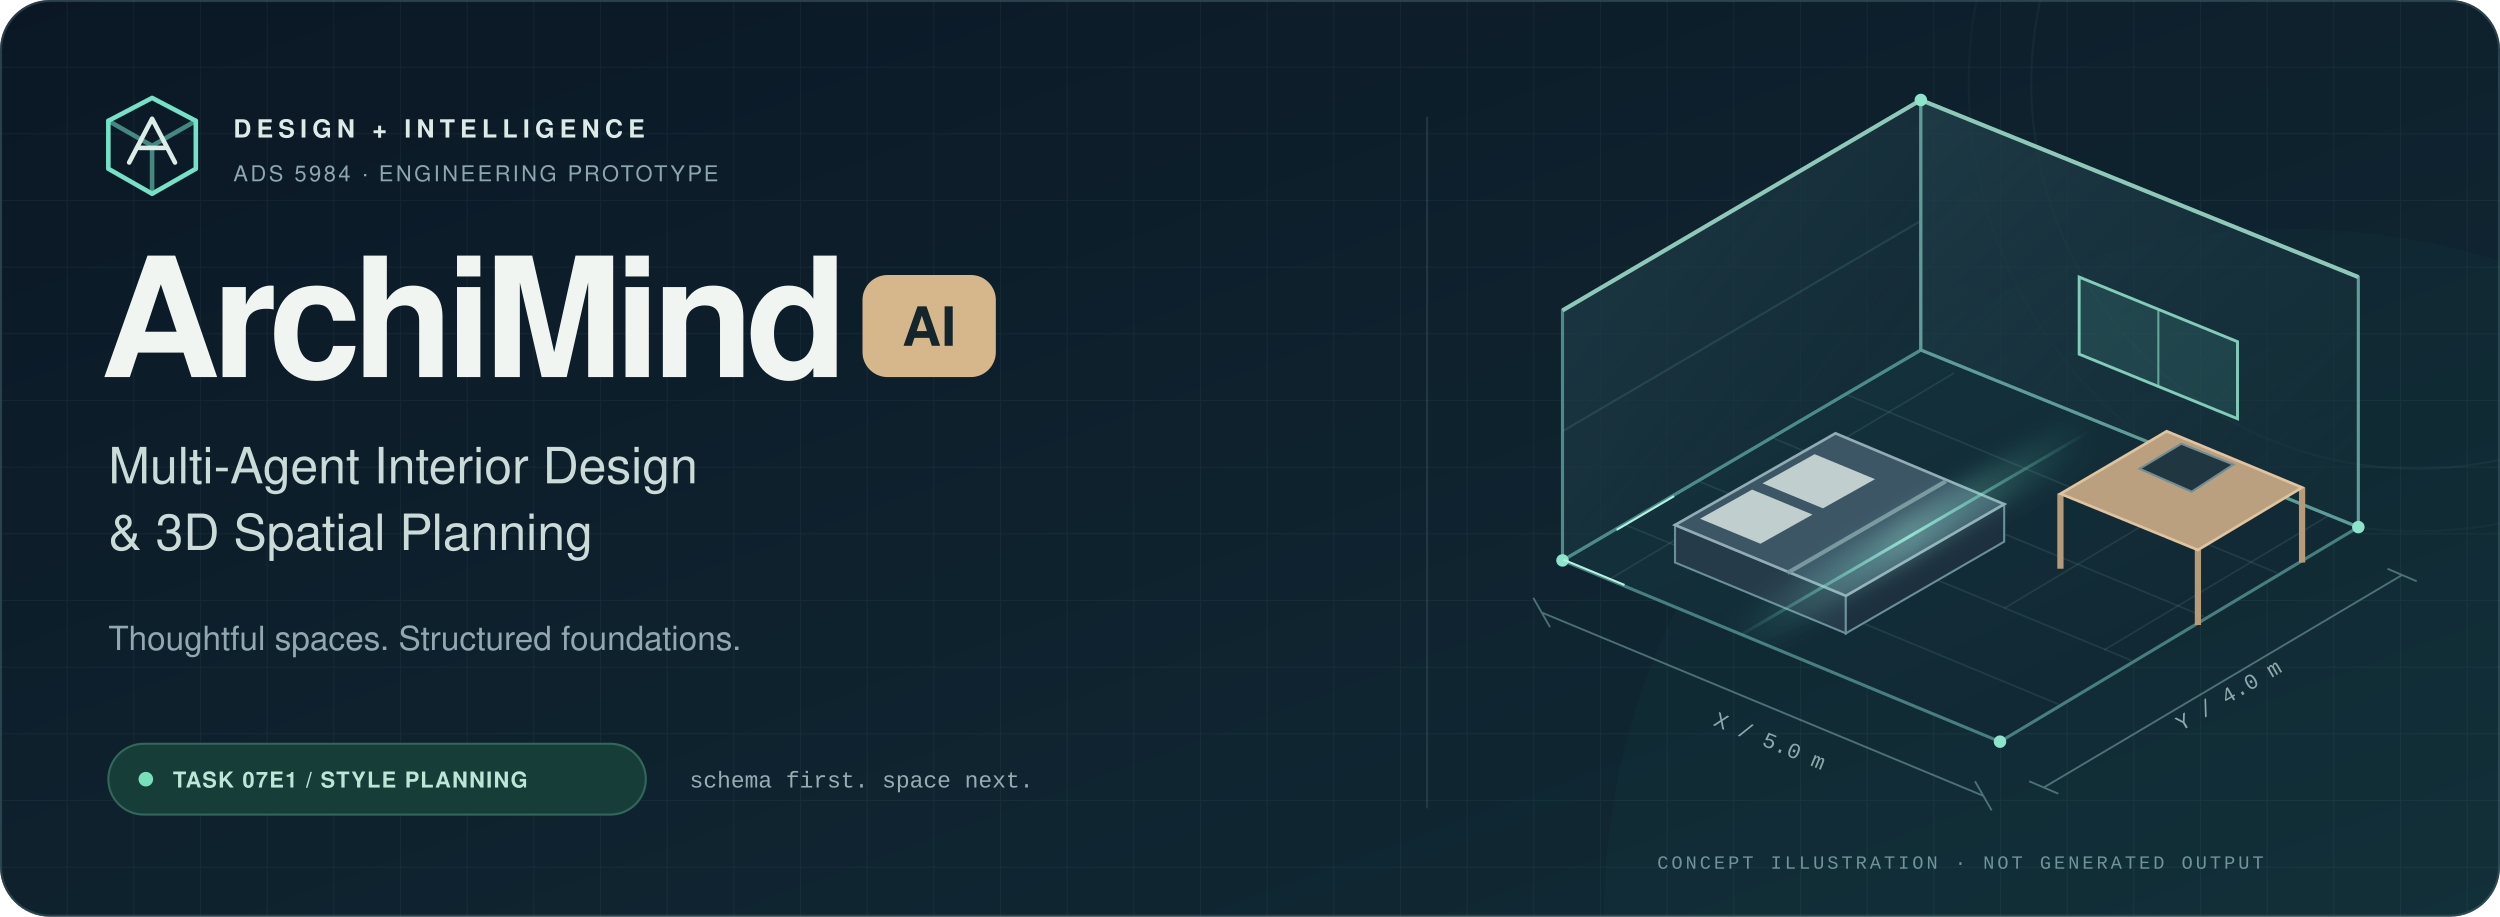
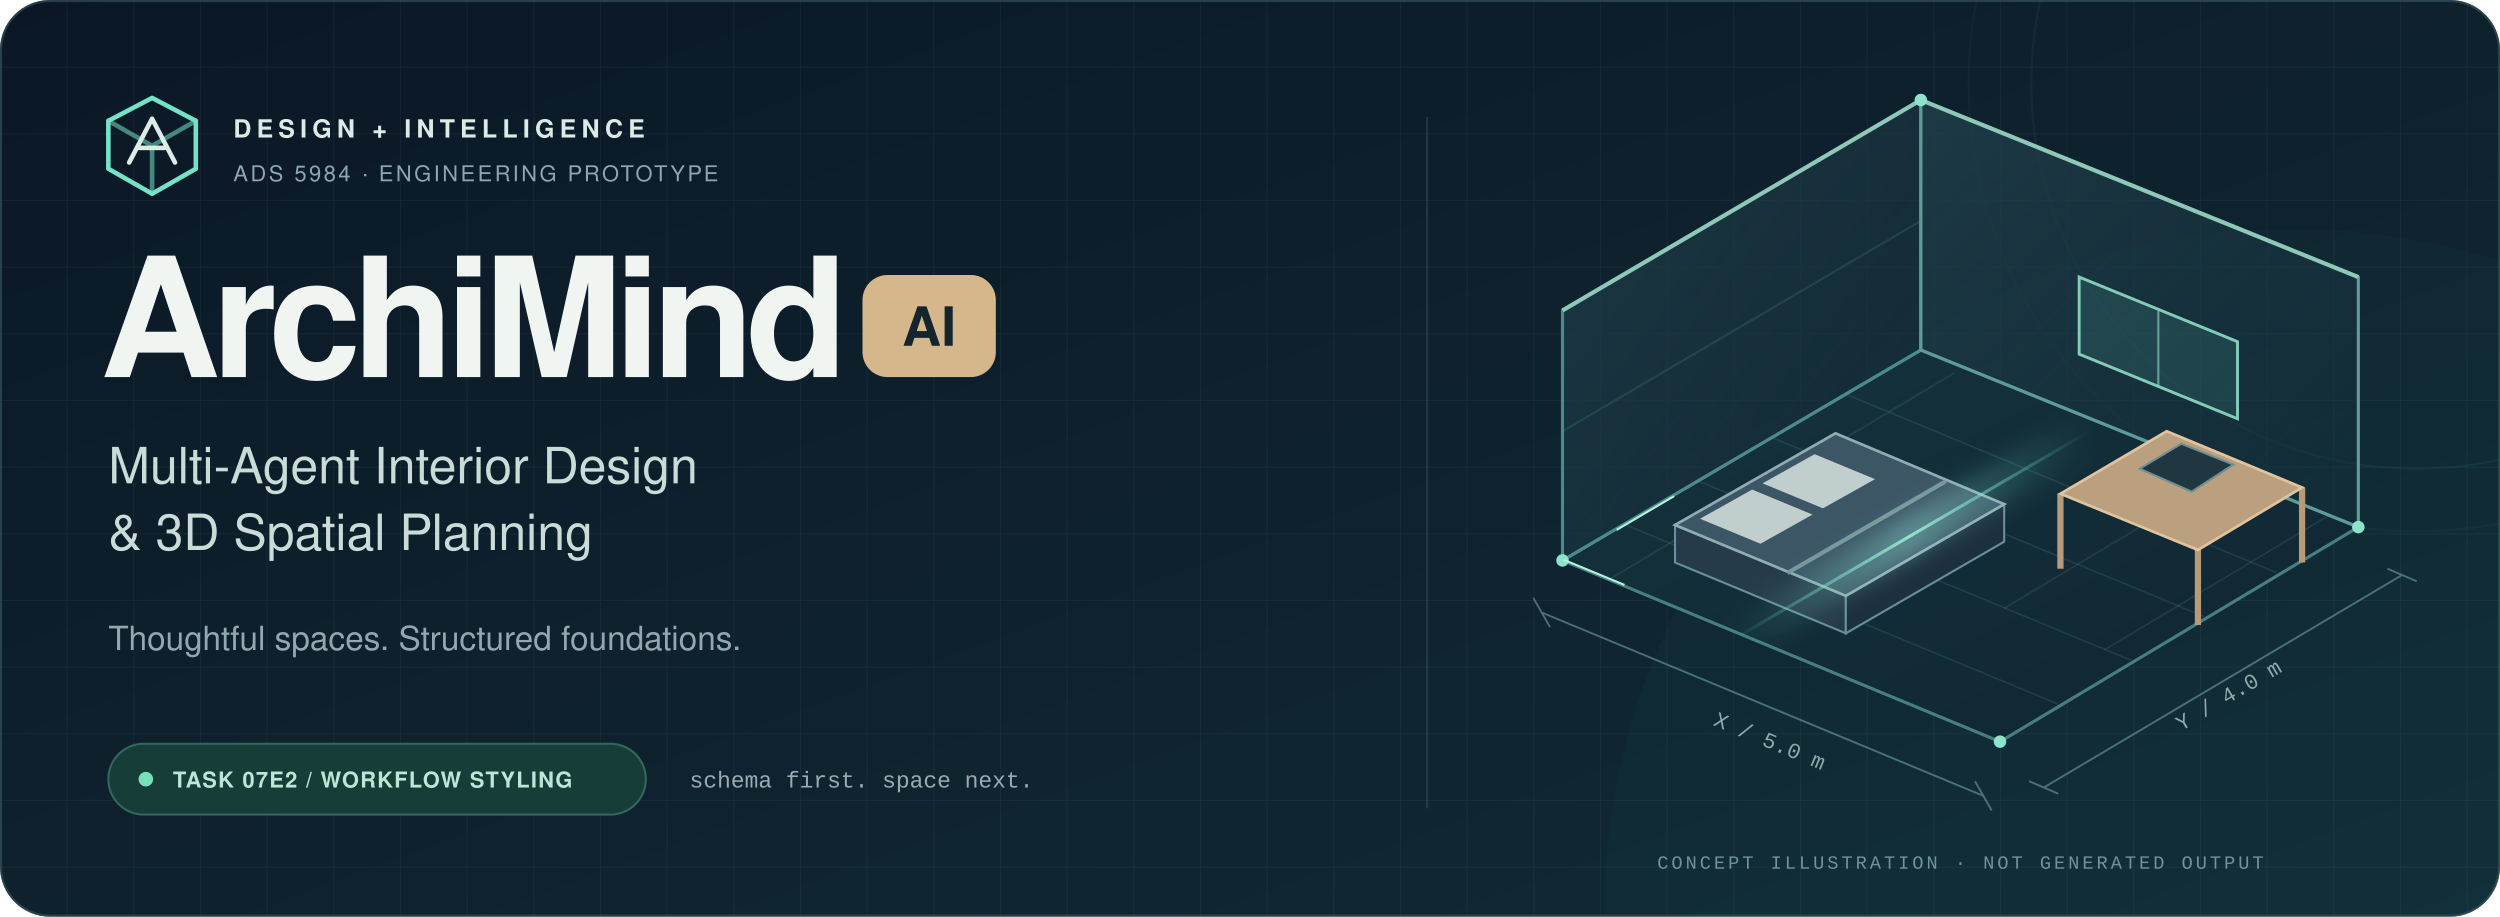
<svg xmlns="http://www.w3.org/2000/svg" width="1200" height="440" viewBox="0 0 1200 440" role="img" aria-labelledby="title description">
  <defs>
    <linearGradient id="background" x2="1" y2="1">
      <stop stop-color="#0B1725" />
      <stop offset="1" stop-color="#112C36" />
    </linearGradient>
    <linearGradient id="floor-fill" x2="1" y2="1">
      <stop stop-color="#14343E" />
      <stop offset="1" stop-color="#102531" />
    </linearGradient>
    <linearGradient id="wall-fill" x2="1" y2="1">
      <stop stop-color="#21404B" stop-opacity="0.8" />
      <stop offset="1" stop-color="#142E39" stop-opacity="0.5" />
    </linearGradient>
    <linearGradient id="scan" x2="1">
      <stop stop-color="#60DEC4" stop-opacity="0" />
      <stop offset="0.5" stop-color="#A2F6E3" />
      <stop offset="1" stop-color="#60DEC4" stop-opacity="0" />
    </linearGradient>
    <pattern id="grid" width="32" height="32" patternUnits="userSpaceOnUse">
      <path d="M32 0H0V32" fill="none" stroke="#7CABA8" stroke-opacity="0.07" />
    </pattern>
    <clipPath id="frame">
      <rect width="1200" height="440" rx="24" />
    </clipPath>
    <clipPath id="floor">
      <path d="M750 269 960 356 1132 253 922 168Z" />
    </clipPath>
    <filter id="glow" x="-100%" y="-100%" width="300%" height="300%">
      <feGaussianBlur stdDeviation="5" />
    </filter>
  </defs>
  <style>
    text { font-family: -apple-system, BlinkMacSystemFont, 'Segoe UI', Helvetica, Arial, sans-serif; }
    .mono { font-family: 'SFMono-Regular', Consolas, 'Liberation Mono', monospace; }
    @media (prefers-reduced-motion: reduce) { .motion { display: none; } }
  </style>
  <g clip-path="url(#frame)">
    <rect width="1200" height="440" fill="url(#background)" />
    <rect width="1200" height="440" fill="url(#grid)" />
    <circle cx="1100" cy="440" r="330" fill="#2A8C7A" opacity="0.045" />
    <circle cx="1160" cy="40" r="185" fill="none" stroke="#72CAB6" stroke-opacity="0.06" />
    <circle cx="1160" cy="40" r="215" fill="none" stroke="#72CAB6" stroke-opacity="0.04" />
    <path d="M685 56V388" stroke="#45616A" stroke-opacity="0.35" />
    <g transform="translate(52 47)" fill="none" stroke="#73E2C7" stroke-width="2.2" stroke-linecap="round" stroke-linejoin="round">
      <path d="M0 11 21 0 42 11V34L21 46 0 34Z" />
      <path d="M0 11 21 23 42 11M21 23V46" opacity="0.55" />
      <path d="m10 31 11-21 11 21M15 24h12" stroke="#DCEDE8" />
    </g>
    <text x="112" y="66" fill="#DDEBE8" font-size="12" font-weight="600" letter-spacing="2.5">DESIGN + INTELLIGENCE</text>
    <text x="112" y="87" fill="#8DA7AE" font-size="10.5" letter-spacing="1.2">ADS 5984 · ENGINEERING PROTOTYPE</text>
    <text x="48" y="181" fill="#F1F5F1" font-size="80" font-weight="700" letter-spacing="-4">ArchiMind</text>
    <rect x="414" y="132" width="64" height="49" rx="12" fill="#D6B78B" />
    <text x="446" y="166" fill="#14252D" font-size="26" font-weight="700" text-anchor="middle">AI</text>
    <text x="52" y="232" fill="#CADBD8" font-size="24">Multi-Agent Interior Design</text>
    <text x="52" y="264" fill="#CADBD8" font-size="24">&amp; 3D Spatial Planning</text>
    <text x="52" y="312" fill="#91A8AF" font-size="16">Thoughtful spaces. Structured foundations.</text>
    <rect x="52" y="357" width="258" height="34" rx="17" fill="#173D39" stroke="#32675A" />
    <circle cx="70" cy="374" r="3.5" fill="#77E0BB" />
-     <text x="83" y="378" fill="#BCE7D7" font-size="10.5" font-weight="600" letter-spacing="0.6">TASK 07E1 / STYLE PLANNING</text>
+     <text x="83" y="378" fill="#BCE7D7" font-size="10.5" font-weight="600" letter-spacing="0.6">TASK 07E2 / WORKFLOW STYLING</text>
    <text x="331" y="378" fill="#97ADB1" font-size="11" class="mono">schema first. space next.</text>
    <path d="M750 269 960 356 1132 253 922 168Z" fill="url(#floor-fill)" stroke="#477F80" stroke-width="1.5" />
    <g clip-path="url(#floor)" fill="none" stroke="#72B5AC" stroke-opacity="0.14" stroke-width="0.8">
      <path d="m766 282 172-103m24 113 172-103m-124 123 172-103m-124 123 172-103m-124 123 172-103" />
      <path d="m778 251 210 87m-175-108 210 87m-175-108 210 87m-175-108 210 87" />
    </g>
    <path d="M750 269V149L922 48V168Z" fill="url(#wall-fill)" stroke="#4B8B8B" stroke-width="1.5" />
    <path d="M922 168V48L1132 133V253Z" fill="url(#wall-fill)" stroke="#5D9C97" stroke-width="1.5" />
    <path d="M750 149 922 48 1132 133" fill="none" stroke="#8DC8B9" stroke-width="2" />
    <path d="M998 133 1074 164V201L998 170Z" fill="#69CABB" fill-opacity="0.13" stroke="#81CDBA" stroke-width="1.4" />
    <path d="M1036 149V186" stroke="#81CDBA" stroke-opacity="0.7" />
    <path d="M750 207 922 106" fill="none" stroke="#588D8A" stroke-opacity="0.22" />
    <path d="M804 252V270L886 304V286Z" fill="#263B4A" stroke="#698F9B" />
    <path d="M886 286V304L962 260V242Z" fill="#1C303E" stroke="#698F9B" />
    <path d="M804 252 881 208 962 242 886 286Z" fill="#3C5666" stroke="#91ACB4" stroke-width="1.3" />
    <path d="M816 249 841 235 870 247 845 261Z" fill="#C0CFCE" />
    <path d="M846 232 871 218 900 230 875 244Z" fill="#C0CFCE" />
    <path d="M858 275 934 231" stroke="#77979D" stroke-width="2" />
    <path d="M989 237V273M1055 264V300M1105 234V270" fill="none" stroke="#B79A77" stroke-width="3" />
    <path d="M989 237 1040 207 1105 234 1055 264Z" fill="#BAA07E" stroke="#E0C4A0" stroke-width="1.3" />
    <path d="M1027 225 1047 213 1072 223 1052 236Z" fill="#203742" stroke="#718E94" />
    <g fill="none" stroke="#658F91" stroke-width="0.9" opacity="0.7">
      <path d="M740 294 952 382M736 287l8 14m204 74 8 14M981 378l172-102m-179 99 14 6m158-108 14 6" />
    </g>
    <text x="822" y="348" fill="#8CA9AA" font-size="10.5" class="mono" transform="rotate(22.5 822 348)">X / 5.0 m</text>
    <text x="1047" y="351" fill="#8CA9AA" font-size="10.5" class="mono" transform="rotate(-30.5 1047 351)">Y / 4.0 m</text>
    <g fill="#8DE4CB">
      <circle cx="750" cy="269" r="3" />
      <circle cx="960" cy="356" r="3" />
      <circle cx="1132" cy="253" r="3" />
      <circle cx="922" cy="48" r="3" />
    </g>
    <g class="motion" clip-path="url(#floor)">
      <path d="M830 308 1003 207" fill="none" stroke="url(#scan)" stroke-width="18" opacity="0.35" filter="url(#glow)">
        <animateTransform attributeName="transform" type="translate" values="-150 -62;150 62;-150 -62" dur="9s" repeatCount="indefinite" />
      </path>
      <path d="M830 308 1003 207" fill="none" stroke="url(#scan)" stroke-width="1.5" opacity="0.8">
        <animateTransform attributeName="transform" type="translate" values="-150 -62;150 62;-150 -62" dur="9s" repeatCount="indefinite" />
      </path>
      <path d="M750 269 960 356 1132 253 922 168Z" fill="none" stroke="#B2F3DD" stroke-width="2" stroke-dasharray="32 760">
        <animate attributeName="stroke-dashoffset" from="0" to="-1584" dur="12s" repeatCount="indefinite" />
      </path>
    </g>
    <g class="motion" fill="none" stroke="#8DE4CB">
      <circle cx="960" cy="356" r="3" opacity="0">
        <animate attributeName="r" values="3;16" dur="4s" repeatCount="indefinite" />
        <animate attributeName="opacity" values="0.55;0" dur="4s" repeatCount="indefinite" />
      </circle>
      <circle cx="922" cy="48" r="3" opacity="0">
        <animate attributeName="r" values="3;13" begin="2s" dur="4s" repeatCount="indefinite" />
        <animate attributeName="opacity" values="0.5;0" begin="2s" dur="4s" repeatCount="indefinite" />
      </circle>
    </g>
    <text x="941" y="417" fill="#6F9499" font-size="9" text-anchor="middle" letter-spacing="1.4" class="mono">CONCEPT ILLUSTRATION · NOT GENERATED OUTPUT</text>
    <rect x="0.5" y="0.5" width="1199" height="439" rx="23.5" fill="none" stroke="#45616A" stroke-opacity="0.5" />
  </g>
</svg>
